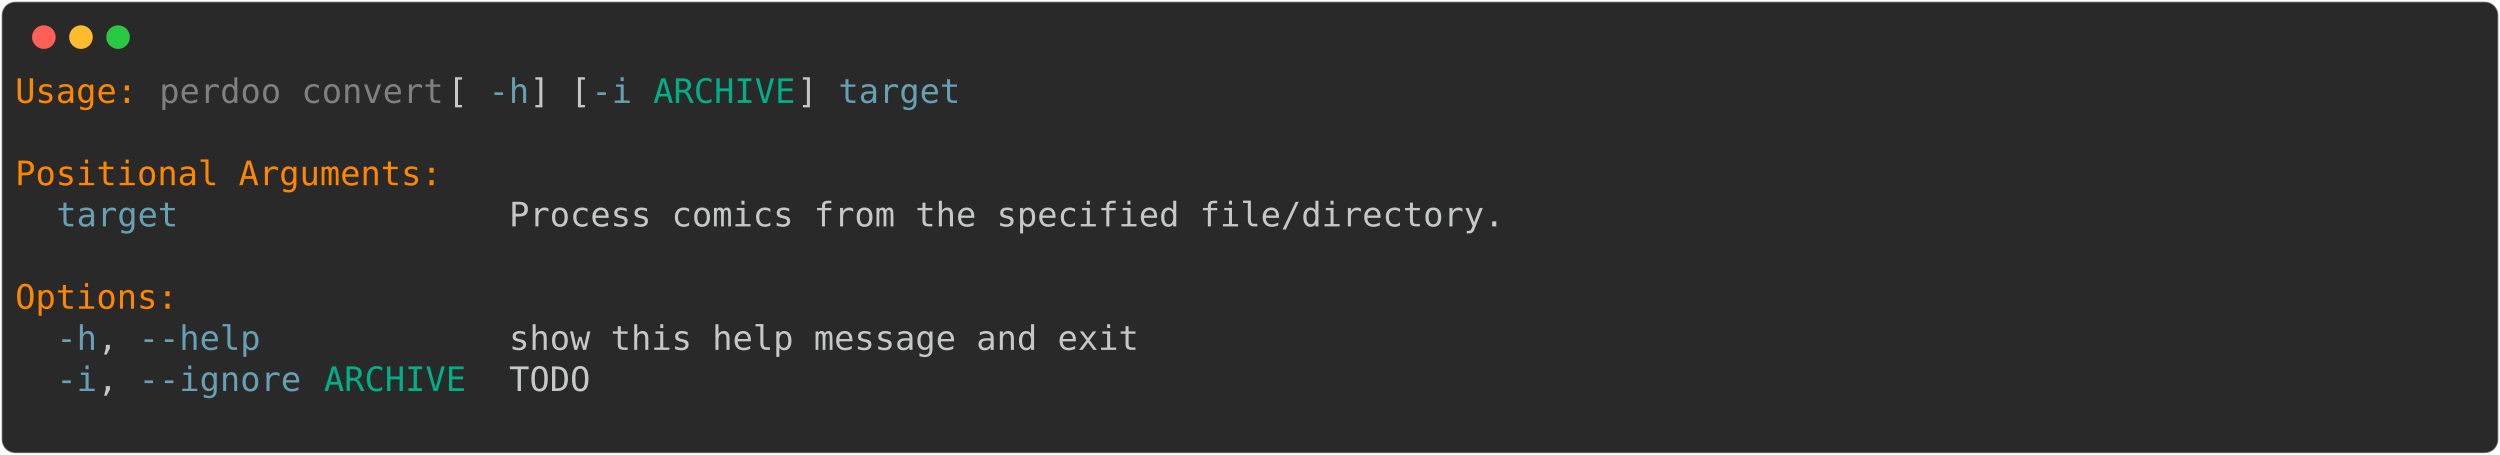
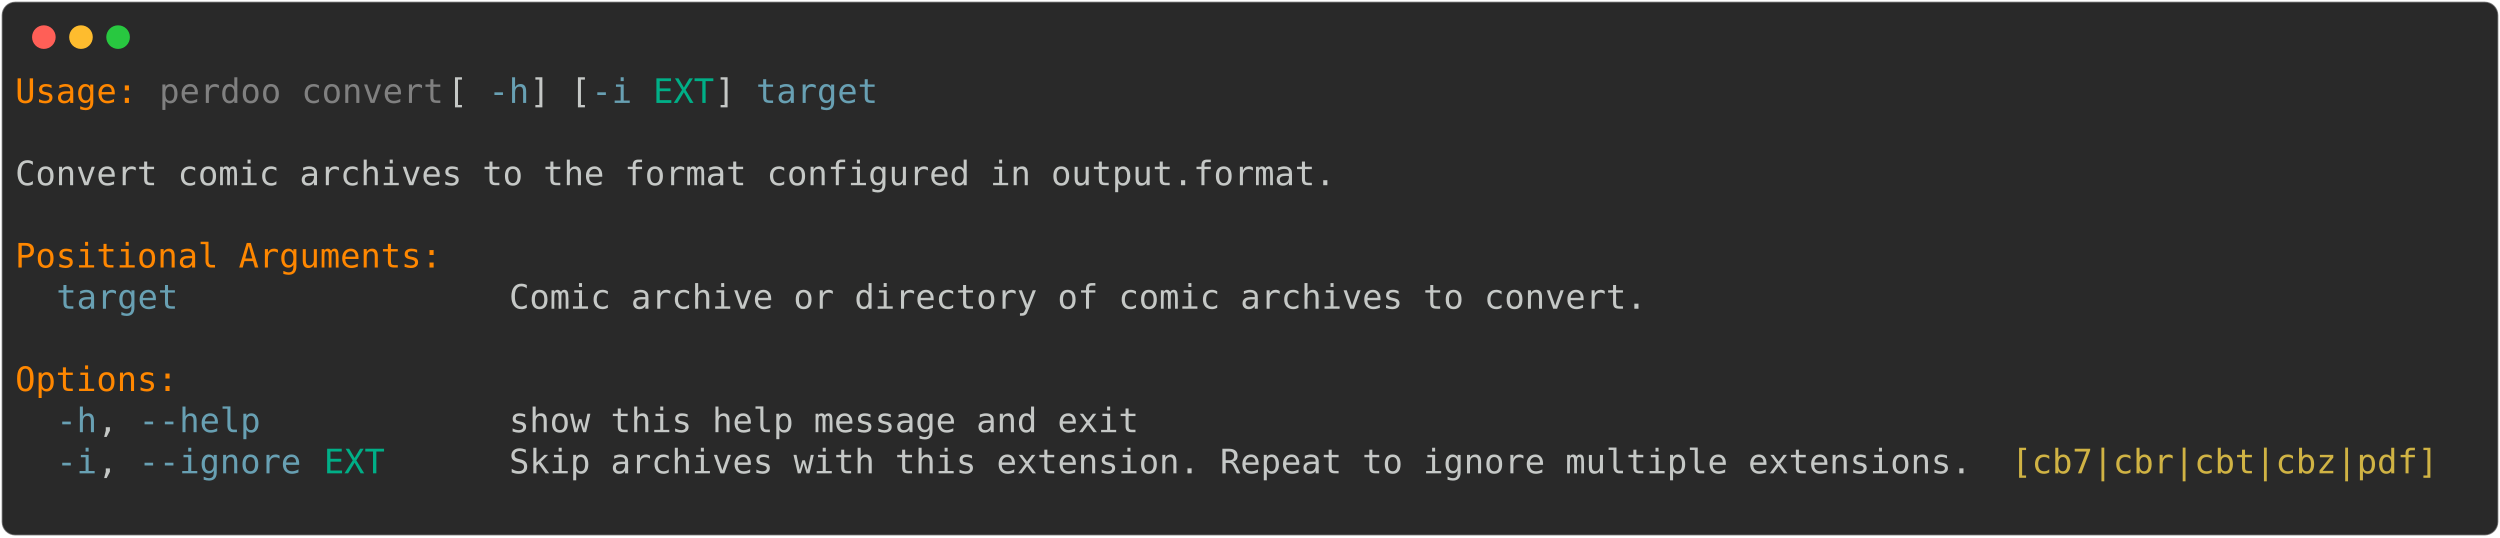
- <svg xmlns="http://www.w3.org/2000/svg" class="rich-terminal" viewBox="0 0 1482 269.6">
+ <svg xmlns="http://www.w3.org/2000/svg" class="rich-terminal" viewBox="0 0 1482 318.4">
  <style>

    @font-face {
        font-family: "Fira Code";
        src: local("FiraCode-Regular"),
                url("https://cdnjs.cloudflare.com/ajax/libs/firacode/6.2.0/woff2/FiraCode-Regular.woff2") format("woff2"),
                url("https://cdnjs.cloudflare.com/ajax/libs/firacode/6.2.0/woff/FiraCode-Regular.woff") format("woff");
        font-style: normal;
        font-weight: 400;
    }
    @font-face {
        font-family: "Fira Code";
        src: local("FiraCode-Bold"),
                url("https://cdnjs.cloudflare.com/ajax/libs/firacode/6.2.0/woff2/FiraCode-Bold.woff2") format("woff2"),
                url("https://cdnjs.cloudflare.com/ajax/libs/firacode/6.2.0/woff/FiraCode-Bold.woff") format("woff");
        font-style: bold;
        font-weight: 700;
    }

-     .terminal-4230498204-matrix {
+     .terminal-3349133002-matrix {
        font-family: Fira Code, monospace;
        font-size: 20px;
        line-height: 24.4px;
        font-variant-east-asian: full-width;
    }

-     .terminal-4230498204-title {
+     .terminal-3349133002-title {
        font-size: 18px;
        font-weight: bold;
        font-family: arial;
    }

-     .terminal-4230498204-r1 { fill: #ff8700 }
- .terminal-4230498204-r2 { fill: #c5c8c6 }
- .terminal-4230498204-r3 { fill: #808080 }
- .terminal-4230498204-r4 { fill: #68a0b3 }
- .terminal-4230498204-r5 { fill: #00af87 }
+     .terminal-3349133002-r1 { fill: #ff8700 }
+ .terminal-3349133002-r2 { fill: #c5c8c6 }
+ .terminal-3349133002-r3 { fill: #808080 }
+ .terminal-3349133002-r4 { fill: #68a0b3 }
+ .terminal-3349133002-r5 { fill: #00af87 }
+ .terminal-3349133002-r6 { fill: #d0b344 }
    </style>
  <defs>
-     <clipPath id="terminal-4230498204-clip-terminal">
-       <rect x="0" y="0" width="1463.0" height="218.6" />
+     <clipPath id="terminal-3349133002-clip-terminal">
+       <rect x="0" y="0" width="1463.0" height="267.4" />
    </clipPath>
-     <clipPath id="terminal-4230498204-line-0">
+     <clipPath id="terminal-3349133002-line-0">
      <rect x="0" y="1.5" width="1464" height="24.65" />
    </clipPath>
-     <clipPath id="terminal-4230498204-line-1">
+     <clipPath id="terminal-3349133002-line-1">
      <rect x="0" y="25.9" width="1464" height="24.65" />
    </clipPath>
-     <clipPath id="terminal-4230498204-line-2">
+     <clipPath id="terminal-3349133002-line-2">
      <rect x="0" y="50.3" width="1464" height="24.65" />
    </clipPath>
-     <clipPath id="terminal-4230498204-line-3">
+     <clipPath id="terminal-3349133002-line-3">
      <rect x="0" y="74.7" width="1464" height="24.65" />
    </clipPath>
-     <clipPath id="terminal-4230498204-line-4">
+     <clipPath id="terminal-3349133002-line-4">
      <rect x="0" y="99.1" width="1464" height="24.65" />
    </clipPath>
-     <clipPath id="terminal-4230498204-line-5">
+     <clipPath id="terminal-3349133002-line-5">
      <rect x="0" y="123.5" width="1464" height="24.65" />
    </clipPath>
-     <clipPath id="terminal-4230498204-line-6">
+     <clipPath id="terminal-3349133002-line-6">
      <rect x="0" y="147.9" width="1464" height="24.65" />
    </clipPath>
-     <clipPath id="terminal-4230498204-line-7">
+     <clipPath id="terminal-3349133002-line-7">
      <rect x="0" y="172.3" width="1464" height="24.65" />
    </clipPath>
+     <clipPath id="terminal-3349133002-line-8">
+       <rect x="0" y="196.7" width="1464" height="24.65" />
+     </clipPath>
+     <clipPath id="terminal-3349133002-line-9">
+       <rect x="0" y="221.1" width="1464" height="24.65" />
+     </clipPath>
  </defs>
-   <rect fill="#292929" stroke="rgba(255,255,255,0.35)" stroke-width="1" x="1" y="1" width="1480" height="267.6" rx="8" />
+   <rect fill="#292929" stroke="rgba(255,255,255,0.35)" stroke-width="1" x="1" y="1" width="1480" height="316.4" rx="8" />
  <g transform="translate(26,22)">
    <circle cx="0" cy="0" r="7" fill="#ff5f57" />
    <circle cx="22" cy="0" r="7" fill="#febc2e" />
    <circle cx="44" cy="0" r="7" fill="#28c840" />
  </g>
-   <g transform="translate(9, 41)" clip-path="url(#terminal-4230498204-clip-terminal)">
-     <g class="terminal-4230498204-matrix">
-       <text class="terminal-4230498204-r1" x="0" y="20" textLength="73.2" clip-path="url(#terminal-4230498204-line-0)">Usage:</text>
-       <text class="terminal-4230498204-r3" x="85.4" y="20" textLength="170.8" clip-path="url(#terminal-4230498204-line-0)">perdoo convert</text>
-       <text class="terminal-4230498204-r2" x="256.2" y="20" textLength="24.4" clip-path="url(#terminal-4230498204-line-0)"> [</text>
-       <text class="terminal-4230498204-r4" x="280.6" y="20" textLength="24.4" clip-path="url(#terminal-4230498204-line-0)">-h</text>
-       <text class="terminal-4230498204-r2" x="305" y="20" textLength="36.6" clip-path="url(#terminal-4230498204-line-0)">] [</text>
-       <text class="terminal-4230498204-r4" x="341.6" y="20" textLength="24.4" clip-path="url(#terminal-4230498204-line-0)">-i</text>
-       <text class="terminal-4230498204-r5" x="378.2" y="20" textLength="85.4" clip-path="url(#terminal-4230498204-line-0)">ARCHIVE</text>
-       <text class="terminal-4230498204-r2" x="463.6" y="20" textLength="24.4" clip-path="url(#terminal-4230498204-line-0)">] </text>
-       <text class="terminal-4230498204-r4" x="488" y="20" textLength="73.2" clip-path="url(#terminal-4230498204-line-0)">target</text>
-       <text class="terminal-4230498204-r2" x="1464" y="20" textLength="12.2" clip-path="url(#terminal-4230498204-line-0)">
+   <g transform="translate(9, 41)" clip-path="url(#terminal-3349133002-clip-terminal)">
+     <g class="terminal-3349133002-matrix">
+       <text class="terminal-3349133002-r1" x="0" y="20" textLength="73.2" clip-path="url(#terminal-3349133002-line-0)">Usage:</text>
+       <text class="terminal-3349133002-r3" x="85.4" y="20" textLength="170.8" clip-path="url(#terminal-3349133002-line-0)">perdoo convert</text>
+       <text class="terminal-3349133002-r2" x="256.2" y="20" textLength="24.4" clip-path="url(#terminal-3349133002-line-0)"> [</text>
+       <text class="terminal-3349133002-r4" x="280.6" y="20" textLength="24.4" clip-path="url(#terminal-3349133002-line-0)">-h</text>
+       <text class="terminal-3349133002-r2" x="305" y="20" textLength="36.6" clip-path="url(#terminal-3349133002-line-0)">] [</text>
+       <text class="terminal-3349133002-r4" x="341.6" y="20" textLength="24.4" clip-path="url(#terminal-3349133002-line-0)">-i</text>
+       <text class="terminal-3349133002-r5" x="378.2" y="20" textLength="36.6" clip-path="url(#terminal-3349133002-line-0)">EXT</text>
+       <text class="terminal-3349133002-r2" x="414.8" y="20" textLength="24.4" clip-path="url(#terminal-3349133002-line-0)">] </text>
+       <text class="terminal-3349133002-r4" x="439.2" y="20" textLength="73.2" clip-path="url(#terminal-3349133002-line-0)">target</text>
+       <text class="terminal-3349133002-r2" x="1464" y="20" textLength="12.2" clip-path="url(#terminal-3349133002-line-0)">
</text>
-       <text class="terminal-4230498204-r2" x="1464" y="44.4" textLength="12.2" clip-path="url(#terminal-4230498204-line-1)">
+       <text class="terminal-3349133002-r2" x="1464" y="44.4" textLength="12.2" clip-path="url(#terminal-3349133002-line-1)">
</text>
-       <text class="terminal-4230498204-r1" x="0" y="68.8" textLength="256.2" clip-path="url(#terminal-4230498204-line-2)">Positional Arguments:</text>
-       <text class="terminal-4230498204-r2" x="1464" y="68.8" textLength="12.2" clip-path="url(#terminal-4230498204-line-2)">
+       <text class="terminal-3349133002-r2" x="0" y="68.8" textLength="793" clip-path="url(#terminal-3349133002-line-2)">Convert comic archives to the format configured in output.format.</text>
+       <text class="terminal-3349133002-r2" x="1464" y="68.8" textLength="12.2" clip-path="url(#terminal-3349133002-line-2)">
</text>
-       <text class="terminal-4230498204-r4" x="24.4" y="93.2" textLength="73.2" clip-path="url(#terminal-4230498204-line-3)">target</text>
-       <text class="terminal-4230498204-r2" x="292.8" y="93.2" textLength="597.8" clip-path="url(#terminal-4230498204-line-3)">Process comics from the specified file/directory.</text>
-       <text class="terminal-4230498204-r2" x="1464" y="93.2" textLength="12.2" clip-path="url(#terminal-4230498204-line-3)">
+       <text class="terminal-3349133002-r2" x="1464" y="93.2" textLength="12.2" clip-path="url(#terminal-3349133002-line-3)">
</text>
-       <text class="terminal-4230498204-r2" x="1464" y="117.6" textLength="12.2" clip-path="url(#terminal-4230498204-line-4)">
+       <text class="terminal-3349133002-r1" x="0" y="117.6" textLength="256.2" clip-path="url(#terminal-3349133002-line-4)">Positional Arguments:</text>
+       <text class="terminal-3349133002-r2" x="1464" y="117.6" textLength="12.2" clip-path="url(#terminal-3349133002-line-4)">
</text>
-       <text class="terminal-4230498204-r1" x="0" y="142" textLength="97.6" clip-path="url(#terminal-4230498204-line-5)">Options:</text>
-       <text class="terminal-4230498204-r2" x="1464" y="142" textLength="12.2" clip-path="url(#terminal-4230498204-line-5)">
+       <text class="terminal-3349133002-r4" x="24.4" y="142" textLength="73.2" clip-path="url(#terminal-3349133002-line-5)">target</text>
+       <text class="terminal-3349133002-r2" x="292.8" y="142" textLength="683.2" clip-path="url(#terminal-3349133002-line-5)">Comic archive or directory of comic archives to convert.</text>
+       <text class="terminal-3349133002-r2" x="1464" y="142" textLength="12.2" clip-path="url(#terminal-3349133002-line-5)">
</text>
-       <text class="terminal-4230498204-r4" x="24.4" y="166.4" textLength="24.4" clip-path="url(#terminal-4230498204-line-6)">-h</text>
-       <text class="terminal-4230498204-r2" x="48.8" y="166.4" textLength="24.4" clip-path="url(#terminal-4230498204-line-6)">, </text>
-       <text class="terminal-4230498204-r4" x="73.2" y="166.4" textLength="73.2" clip-path="url(#terminal-4230498204-line-6)">--help</text>
-       <text class="terminal-4230498204-r2" x="292.8" y="166.4" textLength="378.2" clip-path="url(#terminal-4230498204-line-6)">show this help message and exit</text>
-       <text class="terminal-4230498204-r2" x="1464" y="166.4" textLength="12.2" clip-path="url(#terminal-4230498204-line-6)">
+       <text class="terminal-3349133002-r2" x="1464" y="166.4" textLength="12.2" clip-path="url(#terminal-3349133002-line-6)">
</text>
-       <text class="terminal-4230498204-r4" x="24.4" y="190.8" textLength="24.4" clip-path="url(#terminal-4230498204-line-7)">-i</text>
-       <text class="terminal-4230498204-r2" x="48.8" y="190.8" textLength="24.4" clip-path="url(#terminal-4230498204-line-7)">, </text>
-       <text class="terminal-4230498204-r4" x="73.2" y="190.8" textLength="97.6" clip-path="url(#terminal-4230498204-line-7)">--ignore</text>
-       <text class="terminal-4230498204-r5" x="183" y="190.8" textLength="85.4" clip-path="url(#terminal-4230498204-line-7)">ARCHIVE</text>
-       <text class="terminal-4230498204-r2" x="292.8" y="190.8" textLength="48.8" clip-path="url(#terminal-4230498204-line-7)">TODO</text>
-       <text class="terminal-4230498204-r2" x="1464" y="190.8" textLength="12.2" clip-path="url(#terminal-4230498204-line-7)">
+       <text class="terminal-3349133002-r1" x="0" y="190.8" textLength="97.6" clip-path="url(#terminal-3349133002-line-7)">Options:</text>
+       <text class="terminal-3349133002-r2" x="1464" y="190.8" textLength="12.2" clip-path="url(#terminal-3349133002-line-7)">
</text>
-       <text class="terminal-4230498204-r2" x="1464" y="215.2" textLength="12.2" clip-path="url(#terminal-4230498204-line-8)">
+       <text class="terminal-3349133002-r4" x="24.4" y="215.2" textLength="24.4" clip-path="url(#terminal-3349133002-line-8)">-h</text>
+       <text class="terminal-3349133002-r2" x="48.8" y="215.2" textLength="24.4" clip-path="url(#terminal-3349133002-line-8)">, </text>
+       <text class="terminal-3349133002-r4" x="73.2" y="215.2" textLength="73.2" clip-path="url(#terminal-3349133002-line-8)">--help</text>
+       <text class="terminal-3349133002-r2" x="292.8" y="215.2" textLength="378.2" clip-path="url(#terminal-3349133002-line-8)">show this help message and exit</text>
+       <text class="terminal-3349133002-r2" x="1464" y="215.2" textLength="12.2" clip-path="url(#terminal-3349133002-line-8)">
+ </text>
+       <text class="terminal-3349133002-r4" x="24.4" y="239.6" textLength="24.4" clip-path="url(#terminal-3349133002-line-9)">-i</text>
+       <text class="terminal-3349133002-r2" x="48.8" y="239.6" textLength="24.4" clip-path="url(#terminal-3349133002-line-9)">, </text>
+       <text class="terminal-3349133002-r4" x="73.2" y="239.6" textLength="97.6" clip-path="url(#terminal-3349133002-line-9)">--ignore</text>
+       <text class="terminal-3349133002-r5" x="183" y="239.6" textLength="36.6" clip-path="url(#terminal-3349133002-line-9)">EXT</text>
+       <text class="terminal-3349133002-r2" x="292.8" y="239.6" textLength="890.6" clip-path="url(#terminal-3349133002-line-9)">Skip archives with this extension. Repeat to ignore multiple extensions. </text>
+       <text class="terminal-3349133002-r6" x="1183.4" y="239.6" textLength="256.2" clip-path="url(#terminal-3349133002-line-9)">[cb7|cbr|cbt|cbz|pdf]</text>
+       <text class="terminal-3349133002-r2" x="1464" y="239.6" textLength="12.2" clip-path="url(#terminal-3349133002-line-9)">
+ </text>
+       <text class="terminal-3349133002-r2" x="1464" y="264" textLength="12.2" clip-path="url(#terminal-3349133002-line-10)">
</text>
    </g>
  </g>
</svg>
